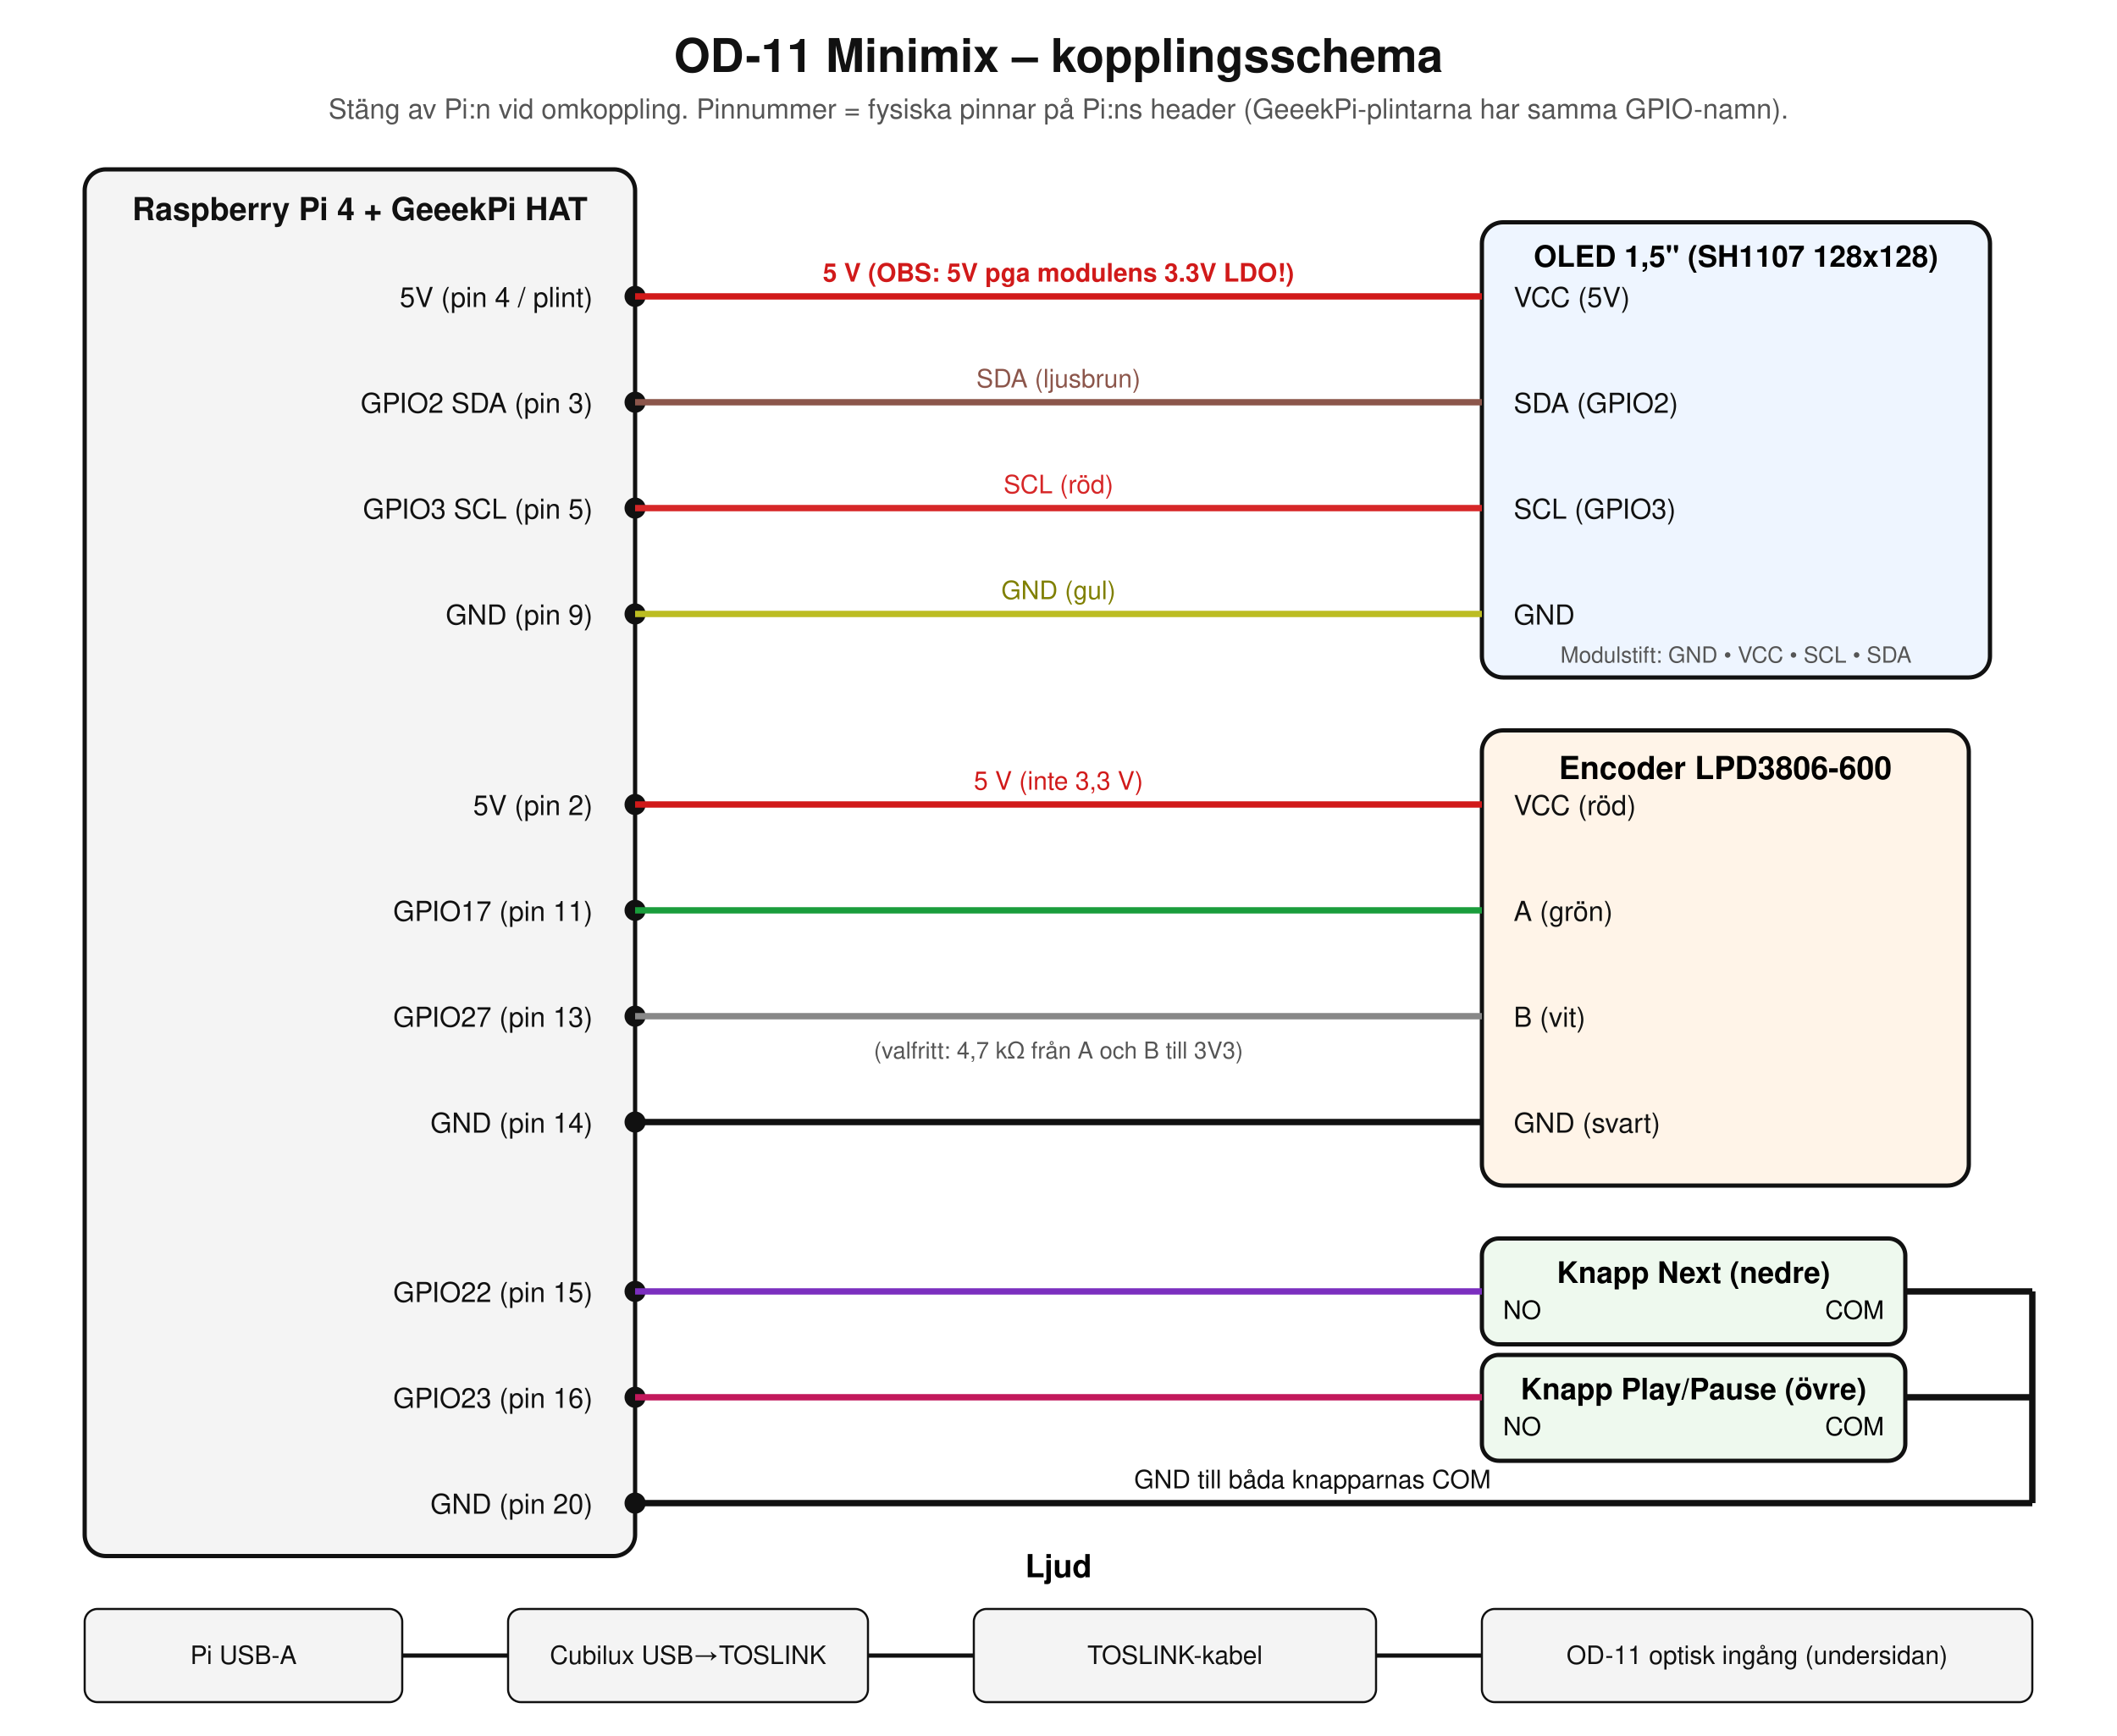
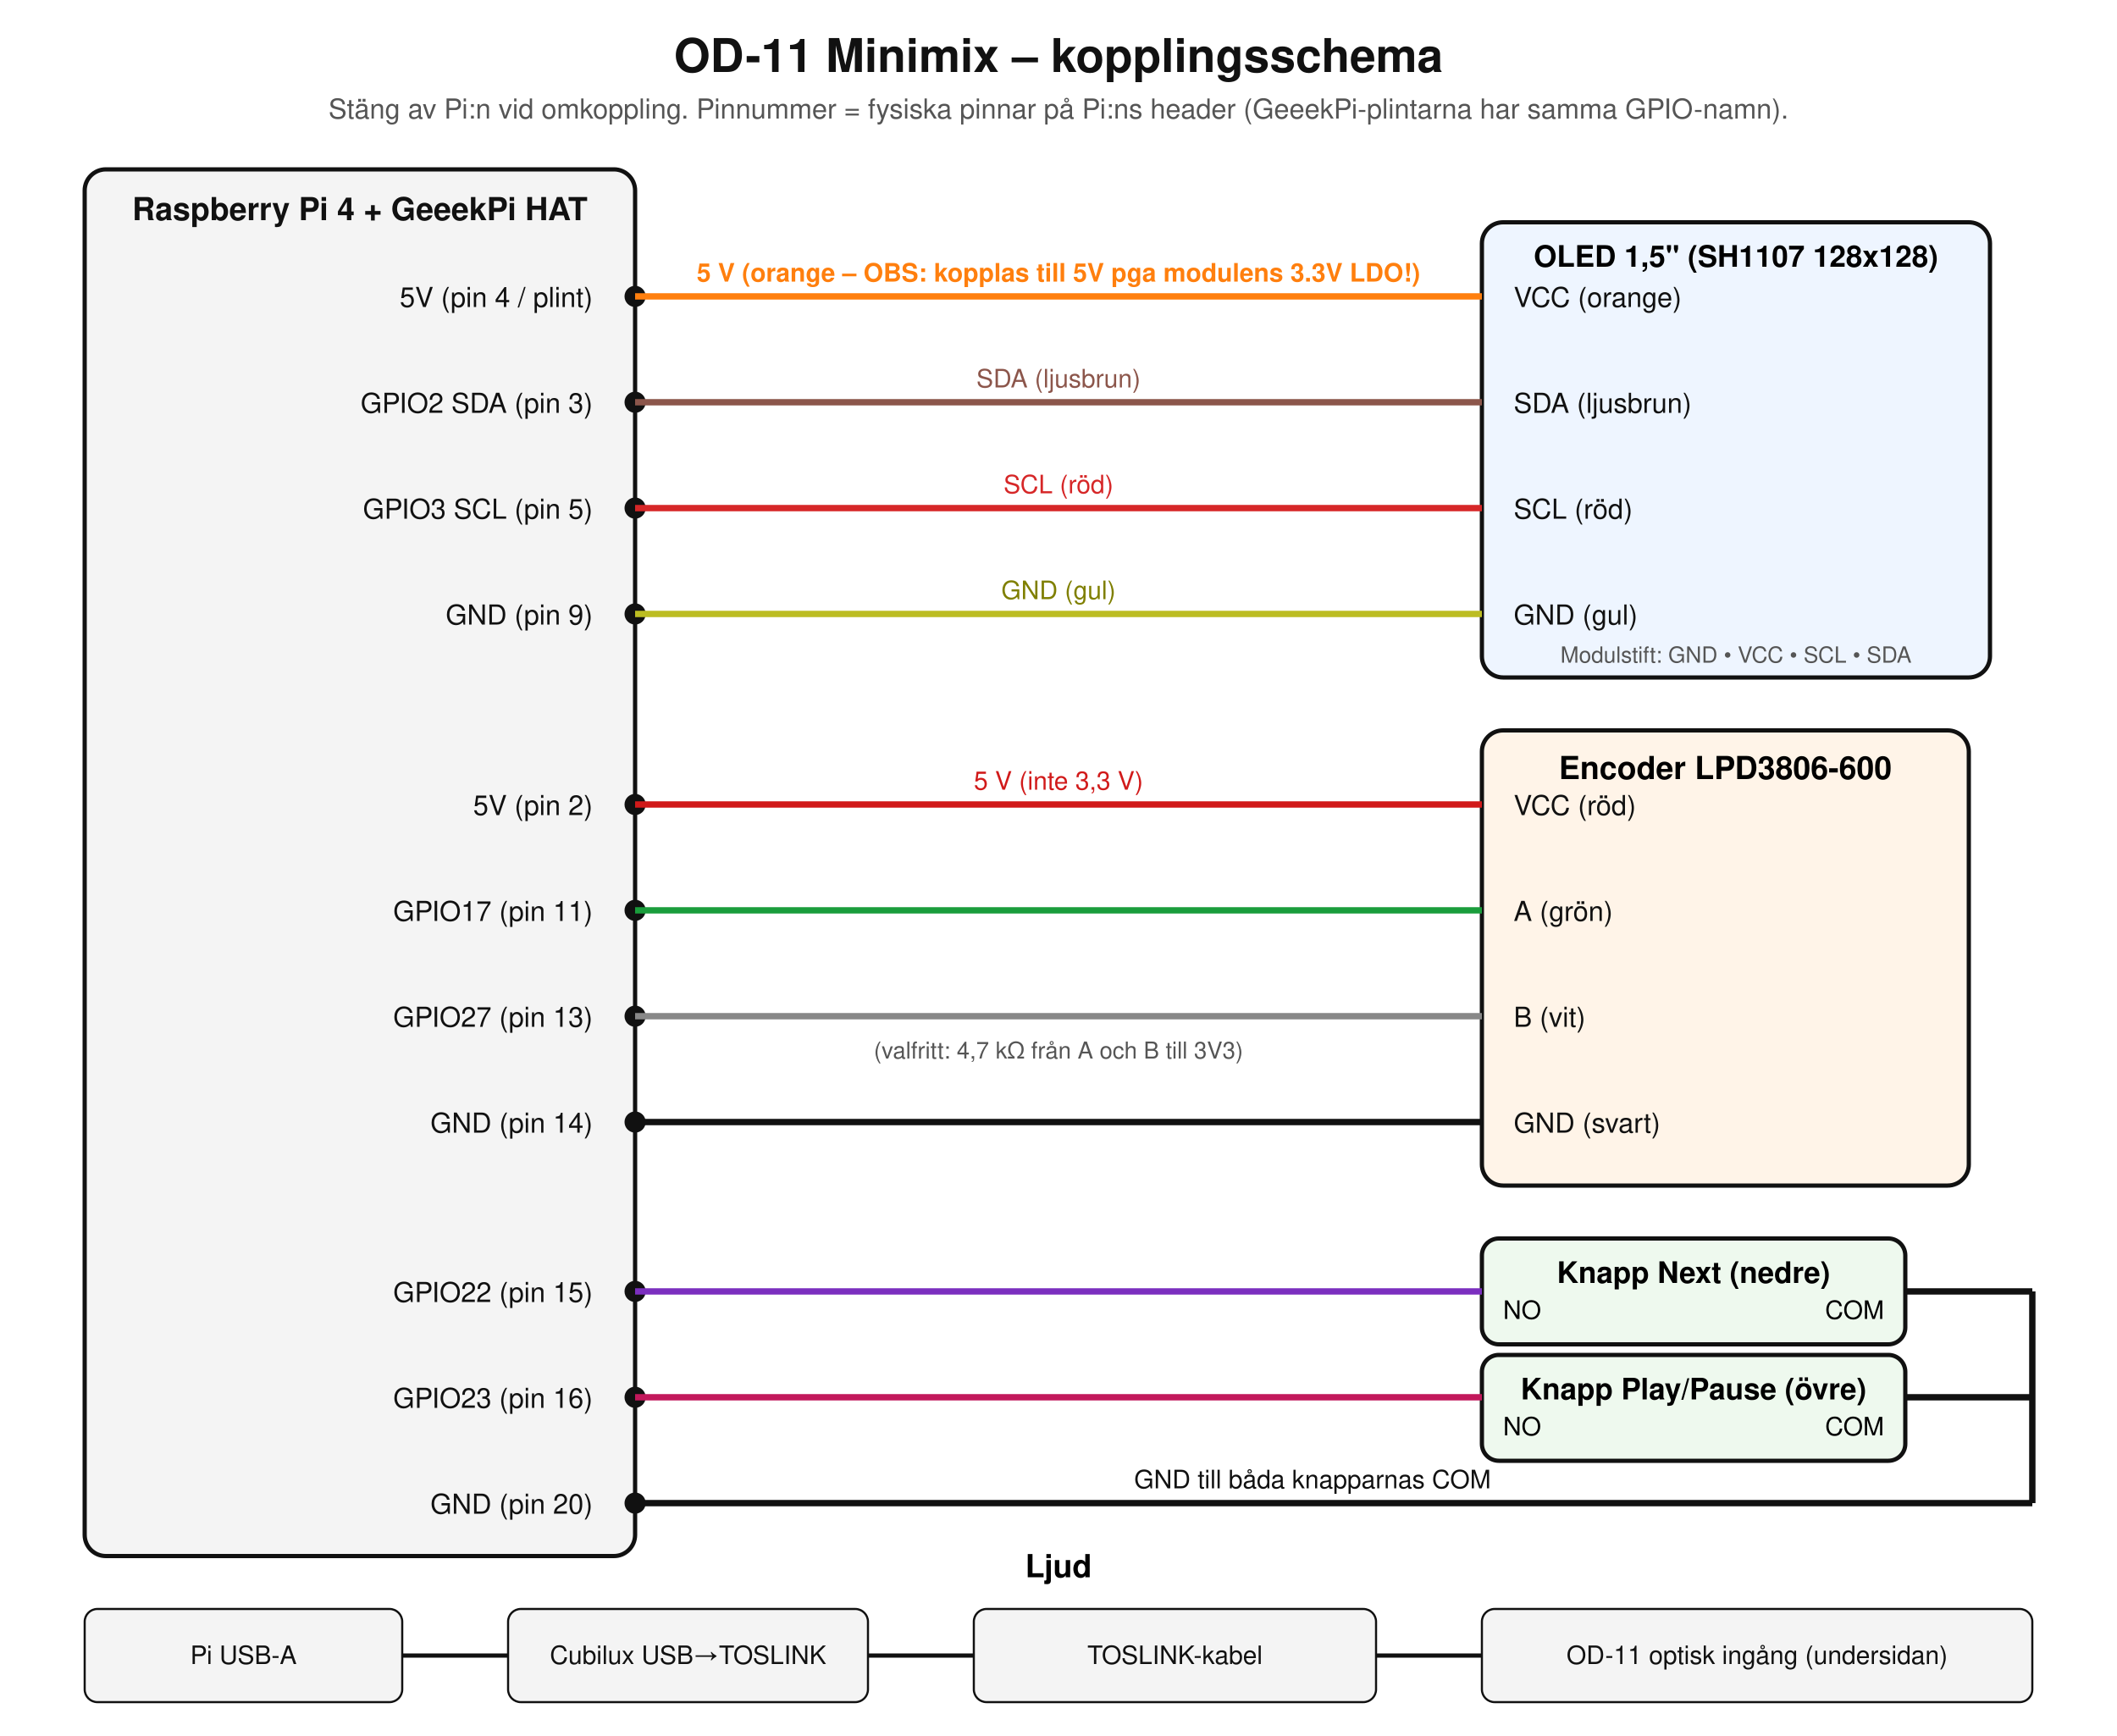
<svg xmlns="http://www.w3.org/2000/svg" viewBox="0 0 1000 820" font-family="Helvetica, Arial, sans-serif">
  <rect width="1000" height="820" fill="#ffffff" />
  <text x="500" y="34" text-anchor="middle" font-size="22" font-weight="bold" fill="#111">OD-11 Minimix – kopplingsschema</text>
  <text x="500" y="56" text-anchor="middle" font-size="13" fill="#555">Stäng av Pi:n vid omkoppling. Pinnummer = fysiska pinnar på Pi:ns header (GeeekPi-plintarna har samma GPIO-namn).</text>
  <rect x="40" y="80" width="260" height="655" rx="10" fill="#f4f4f4" stroke="#111" stroke-width="2" />
  <text x="170" y="104" text-anchor="middle" font-size="15" font-weight="bold" fill="#111">Raspberry Pi 4 + GeeekPi HAT</text>
  <g font-size="13" fill="#111" text-anchor="end">
    <text x="280" y="145">5V (pin 4 / plint)</text>
    <text x="280" y="195">GPIO2 SDA (pin 3)</text>
    <text x="280" y="245">GPIO3 SCL (pin 5)</text>
    <text x="280" y="295">GND (pin 9)</text>
    <text x="280" y="385">5V (pin 2)</text>
    <text x="280" y="435">GPIO17 (pin 11)</text>
    <text x="280" y="485">GPIO27 (pin 13)</text>
    <text x="280" y="535">GND (pin 14)</text>
    <text x="280" y="615">GPIO22 (pin 15)</text>
    <text x="280" y="665">GPIO23 (pin 16)</text>
    <text x="280" y="715">GND (pin 20)</text>
  </g>
  <g fill="#111">
    <circle cx="300" cy="140" r="5" />
    <circle cx="300" cy="190" r="5" />
    <circle cx="300" cy="240" r="5" />
    <circle cx="300" cy="290" r="5" />
    <circle cx="300" cy="380" r="5" />
    <circle cx="300" cy="430" r="5" />
    <circle cx="300" cy="480" r="5" />
    <circle cx="300" cy="530" r="5" />
    <circle cx="300" cy="610" r="5" />
    <circle cx="300" cy="660" r="5" />
    <circle cx="300" cy="710" r="5" />
  </g>
  <rect x="700" y="105" width="240" height="215" rx="10" fill="#eef5ff" stroke="#111" stroke-width="2" />
  <text x="820" y="126" text-anchor="middle" font-size="14" font-weight="bold">OLED 1,5" (SH1107 128x128)</text>
  <g font-size="13" fill="#111">
-     <text x="715" y="145">VCC (5V)</text>
-     <text x="715" y="195">SDA (GPIO2)</text>
-     <text x="715" y="245">SCL (GPIO3)</text>
-     <text x="715" y="295">GND</text>
+     <text x="715" y="145">VCC (orange)</text>
+     <text x="715" y="195">SDA (ljusbrun)</text>
+     <text x="715" y="245">SCL (röd)</text>
+     <text x="715" y="295">GND (gul)</text>
  </g>
  <text x="820" y="313" text-anchor="middle" font-size="10.5" fill="#555">Modulstift: GND • VCC • SCL • SDA</text>
-   <line x1="300" y1="140" x2="700" y2="140" stroke="#d11a1a" stroke-width="3" />
+   <line x1="300" y1="140" x2="700" y2="140" stroke="#ff7f0e" stroke-width="3" />
  <line x1="300" y1="190" x2="700" y2="190" stroke="#8c564b" stroke-width="3" />
  <line x1="300" y1="240" x2="700" y2="240" stroke="#d62728" stroke-width="3" />
  <line x1="300" y1="290" x2="700" y2="290" stroke="#bcbd22" stroke-width="3" />
-   <text x="500" y="133" text-anchor="middle" font-size="12" fill="#d11a1a" font-weight="bold">5 V (OBS: 5V pga modulens 3.3V LDO!)</text>
+   <text x="500" y="133" text-anchor="middle" font-size="12" fill="#ff7f0e" font-weight="bold">5 V (orange – OBS: kopplas till 5V pga modulens 3.3V LDO!)</text>
  <text x="500" y="183" text-anchor="middle" font-size="12" fill="#8c564b">SDA (ljusbrun)</text>
  <text x="500" y="233" text-anchor="middle" font-size="12" fill="#d62728">SCL (röd)</text>
  <text x="500" y="283" text-anchor="middle" font-size="12" fill="#7f7f00">GND (gul)</text>
  <rect x="700" y="345" width="230" height="215" rx="10" fill="#fff4e8" stroke="#111" stroke-width="2" />
  <text x="815" y="368" text-anchor="middle" font-size="15" font-weight="bold">Encoder LPD3806-600</text>
  <g font-size="13" fill="#111">
    <text x="715" y="385">VCC (röd)</text>
    <text x="715" y="435">A (grön)</text>
    <text x="715" y="485">B (vit)</text>
    <text x="715" y="535">GND (svart)</text>
  </g>
  <line x1="300" y1="380" x2="700" y2="380" stroke="#d11a1a" stroke-width="3" />
  <line x1="300" y1="430" x2="700" y2="430" stroke="#1a9d3c" stroke-width="3" />
  <line x1="300" y1="480" x2="700" y2="480" stroke="#888" stroke-width="3" />
  <line x1="300" y1="530" x2="700" y2="530" stroke="#111" stroke-width="3" />
  <text x="500" y="373" text-anchor="middle" font-size="12" fill="#d11a1a">5 V (inte 3,3 V)</text>
  <text x="500" y="500" text-anchor="middle" font-size="11" fill="#555">(valfritt: 4,7 kΩ från A och B till 3V3)</text>
  <rect x="700" y="585" width="200" height="50" rx="8" fill="#eef9ee" stroke="#111" stroke-width="2" />
  <text x="800" y="606" text-anchor="middle" font-size="14" font-weight="bold">Knapp Next (nedre)</text>
  <text x="710" y="623" font-size="12">NO</text>
  <text x="890" y="623" text-anchor="end" font-size="12">COM</text>
  <rect x="700" y="640" width="200" height="50" rx="8" fill="#eef9ee" stroke="#111" stroke-width="2" />
  <text x="800" y="661" text-anchor="middle" font-size="14" font-weight="bold">Knapp Play/Pause (övre)</text>
  <text x="710" y="678" font-size="12">NO</text>
  <text x="890" y="678" text-anchor="end" font-size="12">COM</text>
  <line x1="300" y1="610" x2="560" y2="610" stroke="#7b2fbf" stroke-width="3" />
  <line x1="560" y1="610" x2="560" y2="610" stroke="#7b2fbf" stroke-width="3" />
  <line x1="300" y1="660" x2="640" y2="660" stroke="#c2185b" stroke-width="3" />
  <line x1="560" y1="610" x2="700" y2="610" stroke="#7b2fbf" stroke-width="3" />
  <line x1="640" y1="660" x2="700" y2="660" stroke="#c2185b" stroke-width="3" />
  <line x1="900" y1="610" x2="960" y2="610" stroke="#111" stroke-width="3" />
  <line x1="900" y1="660" x2="960" y2="660" stroke="#111" stroke-width="3" />
  <line x1="960" y1="610" x2="960" y2="710" stroke="#111" stroke-width="3" />
  <line x1="300" y1="710" x2="960" y2="710" stroke="#111" stroke-width="3" />
  <text x="620" y="703" text-anchor="middle" font-size="12" fill="#111">GND till båda knapparnas COM</text>
  <text x="500" y="745" text-anchor="middle" font-size="15" font-weight="bold">Ljud</text>
  <g font-size="12" fill="#111" text-anchor="middle">
    <rect x="40" y="760" width="150" height="44" rx="6" fill="#f4f4f4" stroke="#111" />
    <text x="115" y="786">Pi USB-A</text>
    <rect x="240" y="760" width="170" height="44" rx="6" fill="#f4f4f4" stroke="#111" />
    <text x="325" y="786">Cubilux USB→TOSLINK</text>
    <rect x="460" y="760" width="190" height="44" rx="6" fill="#f4f4f4" stroke="#111" />
    <text x="555" y="786">TOSLINK-kabel</text>
    <rect x="700" y="760" width="260" height="44" rx="6" fill="#f4f4f4" stroke="#111" />
    <text x="830" y="786">OD-11 optisk ingång (undersidan)</text>
  </g>
  <g stroke="#111" stroke-width="2">
    <line x1="190" y1="782" x2="240" y2="782" />
    <line x1="410" y1="782" x2="460" y2="782" />
    <line x1="650" y1="782" x2="700" y2="782" />
  </g>
</svg>
